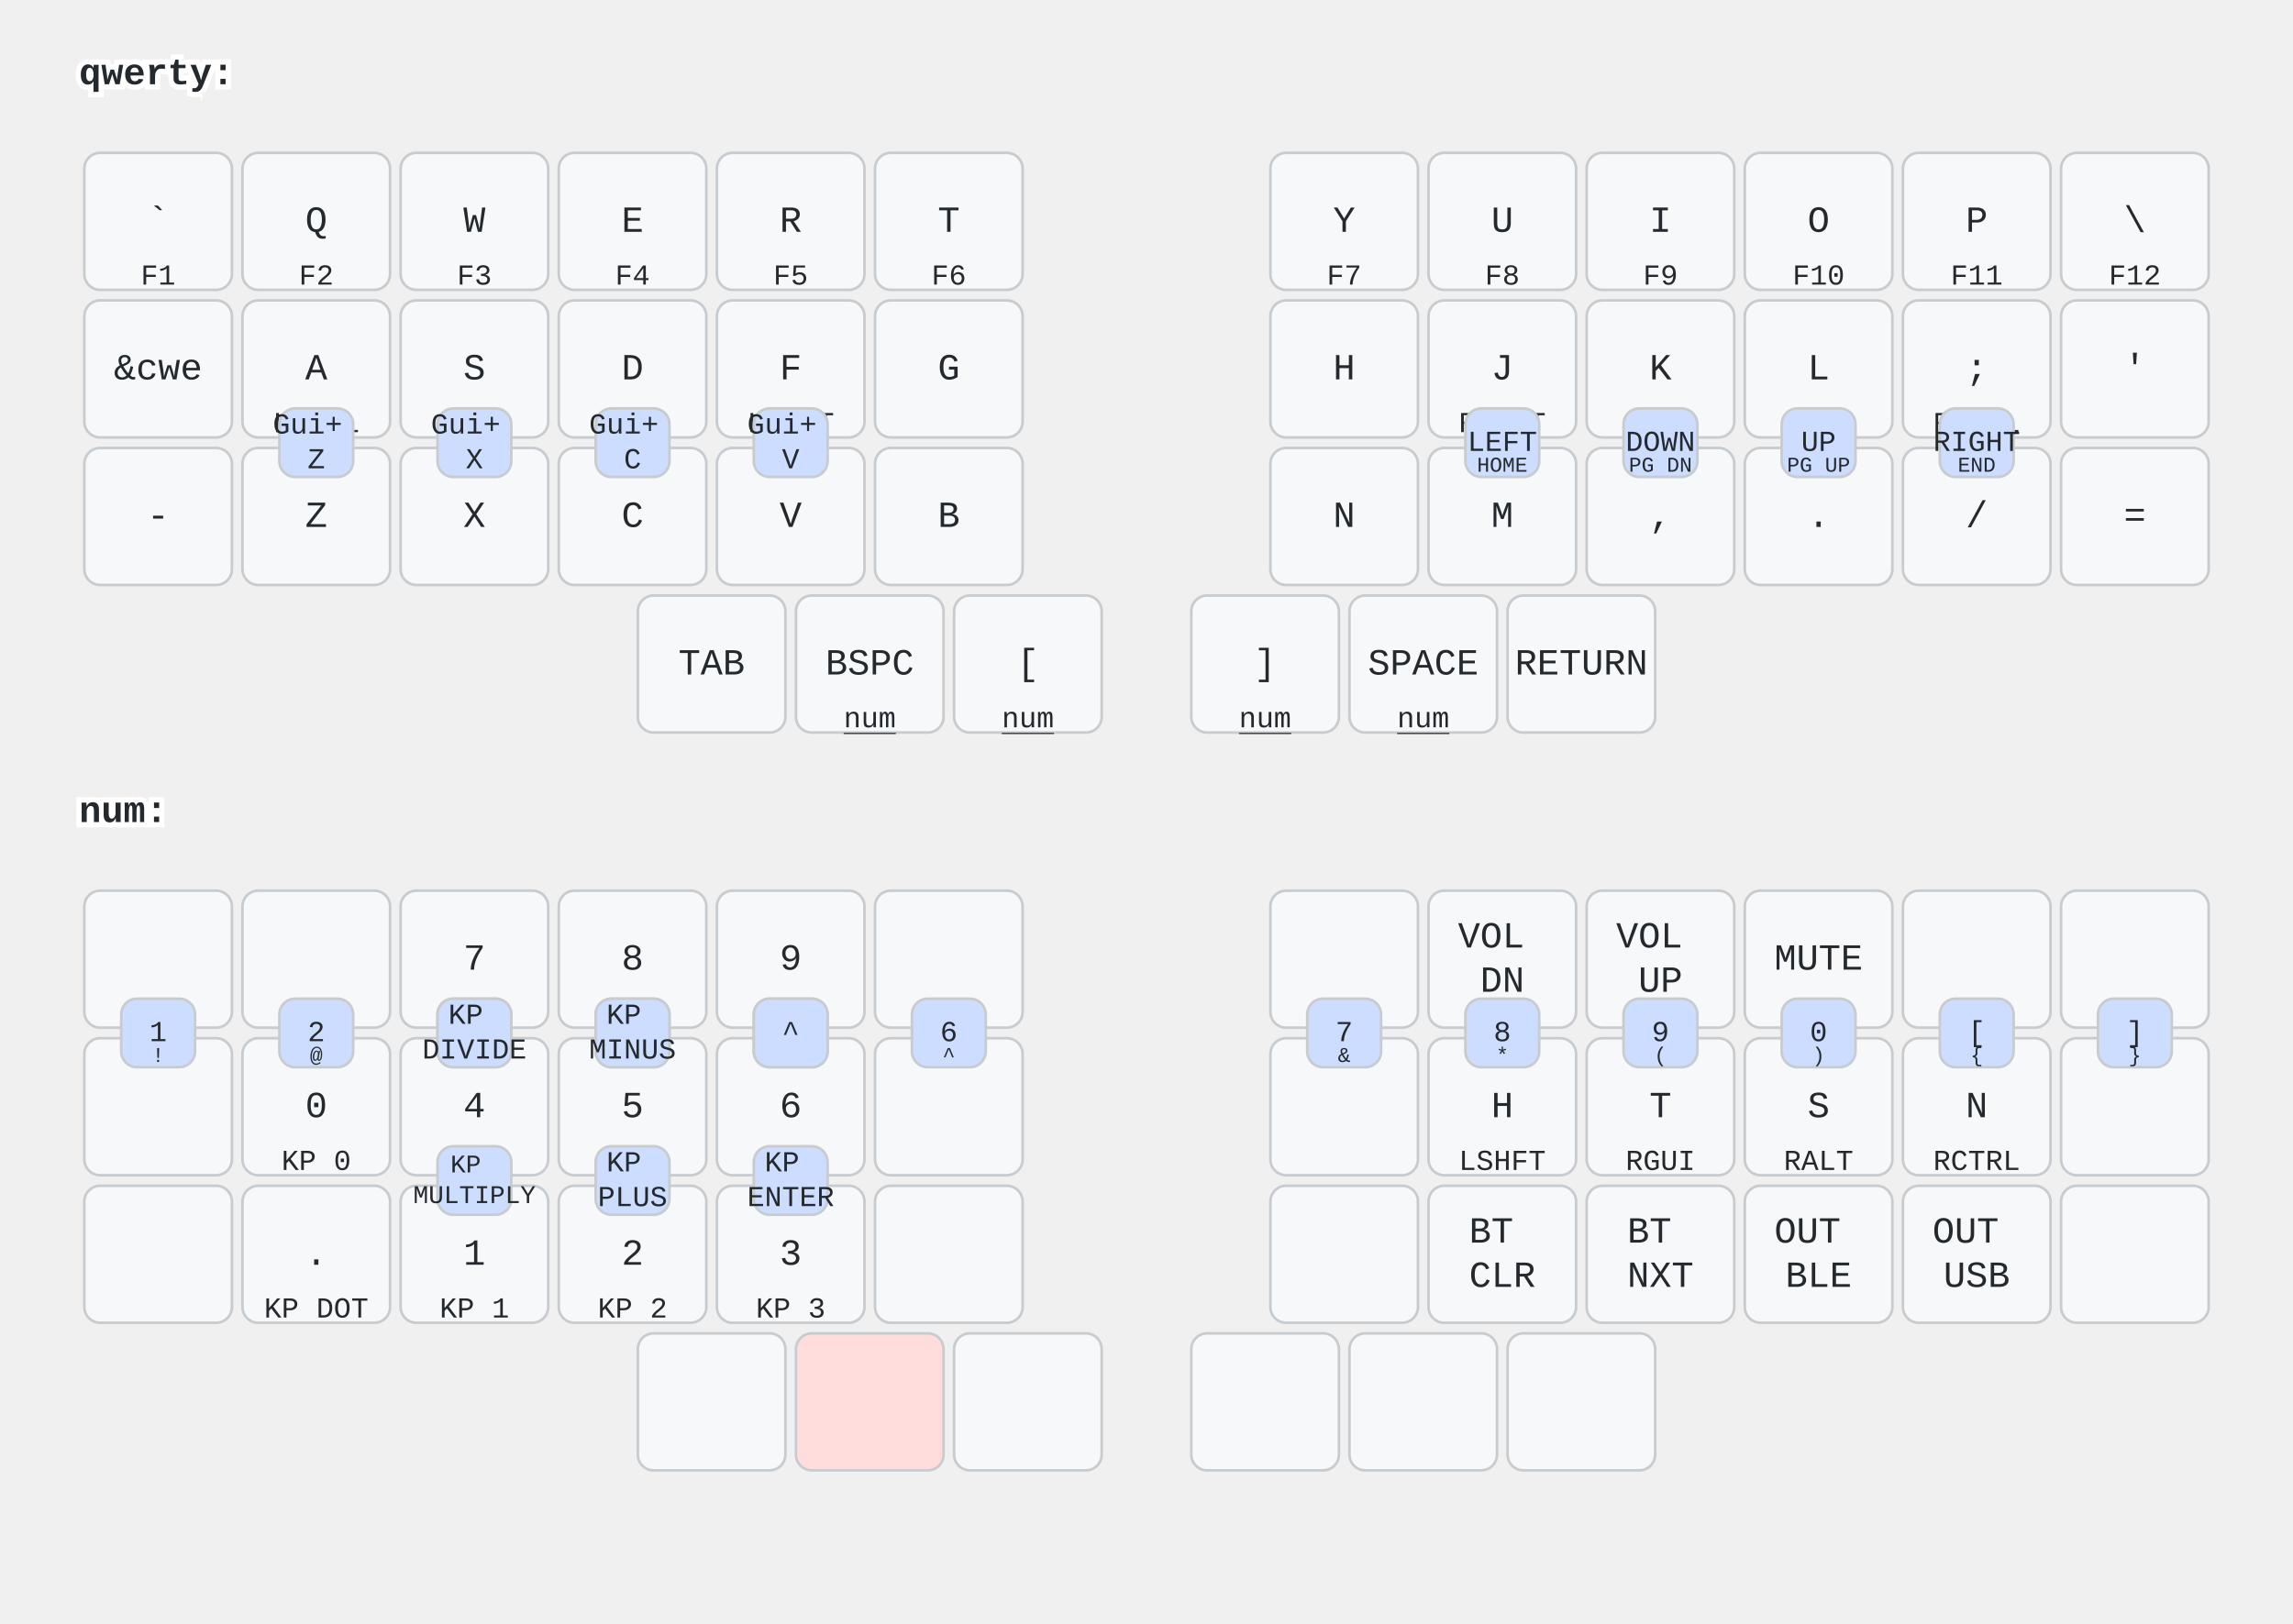
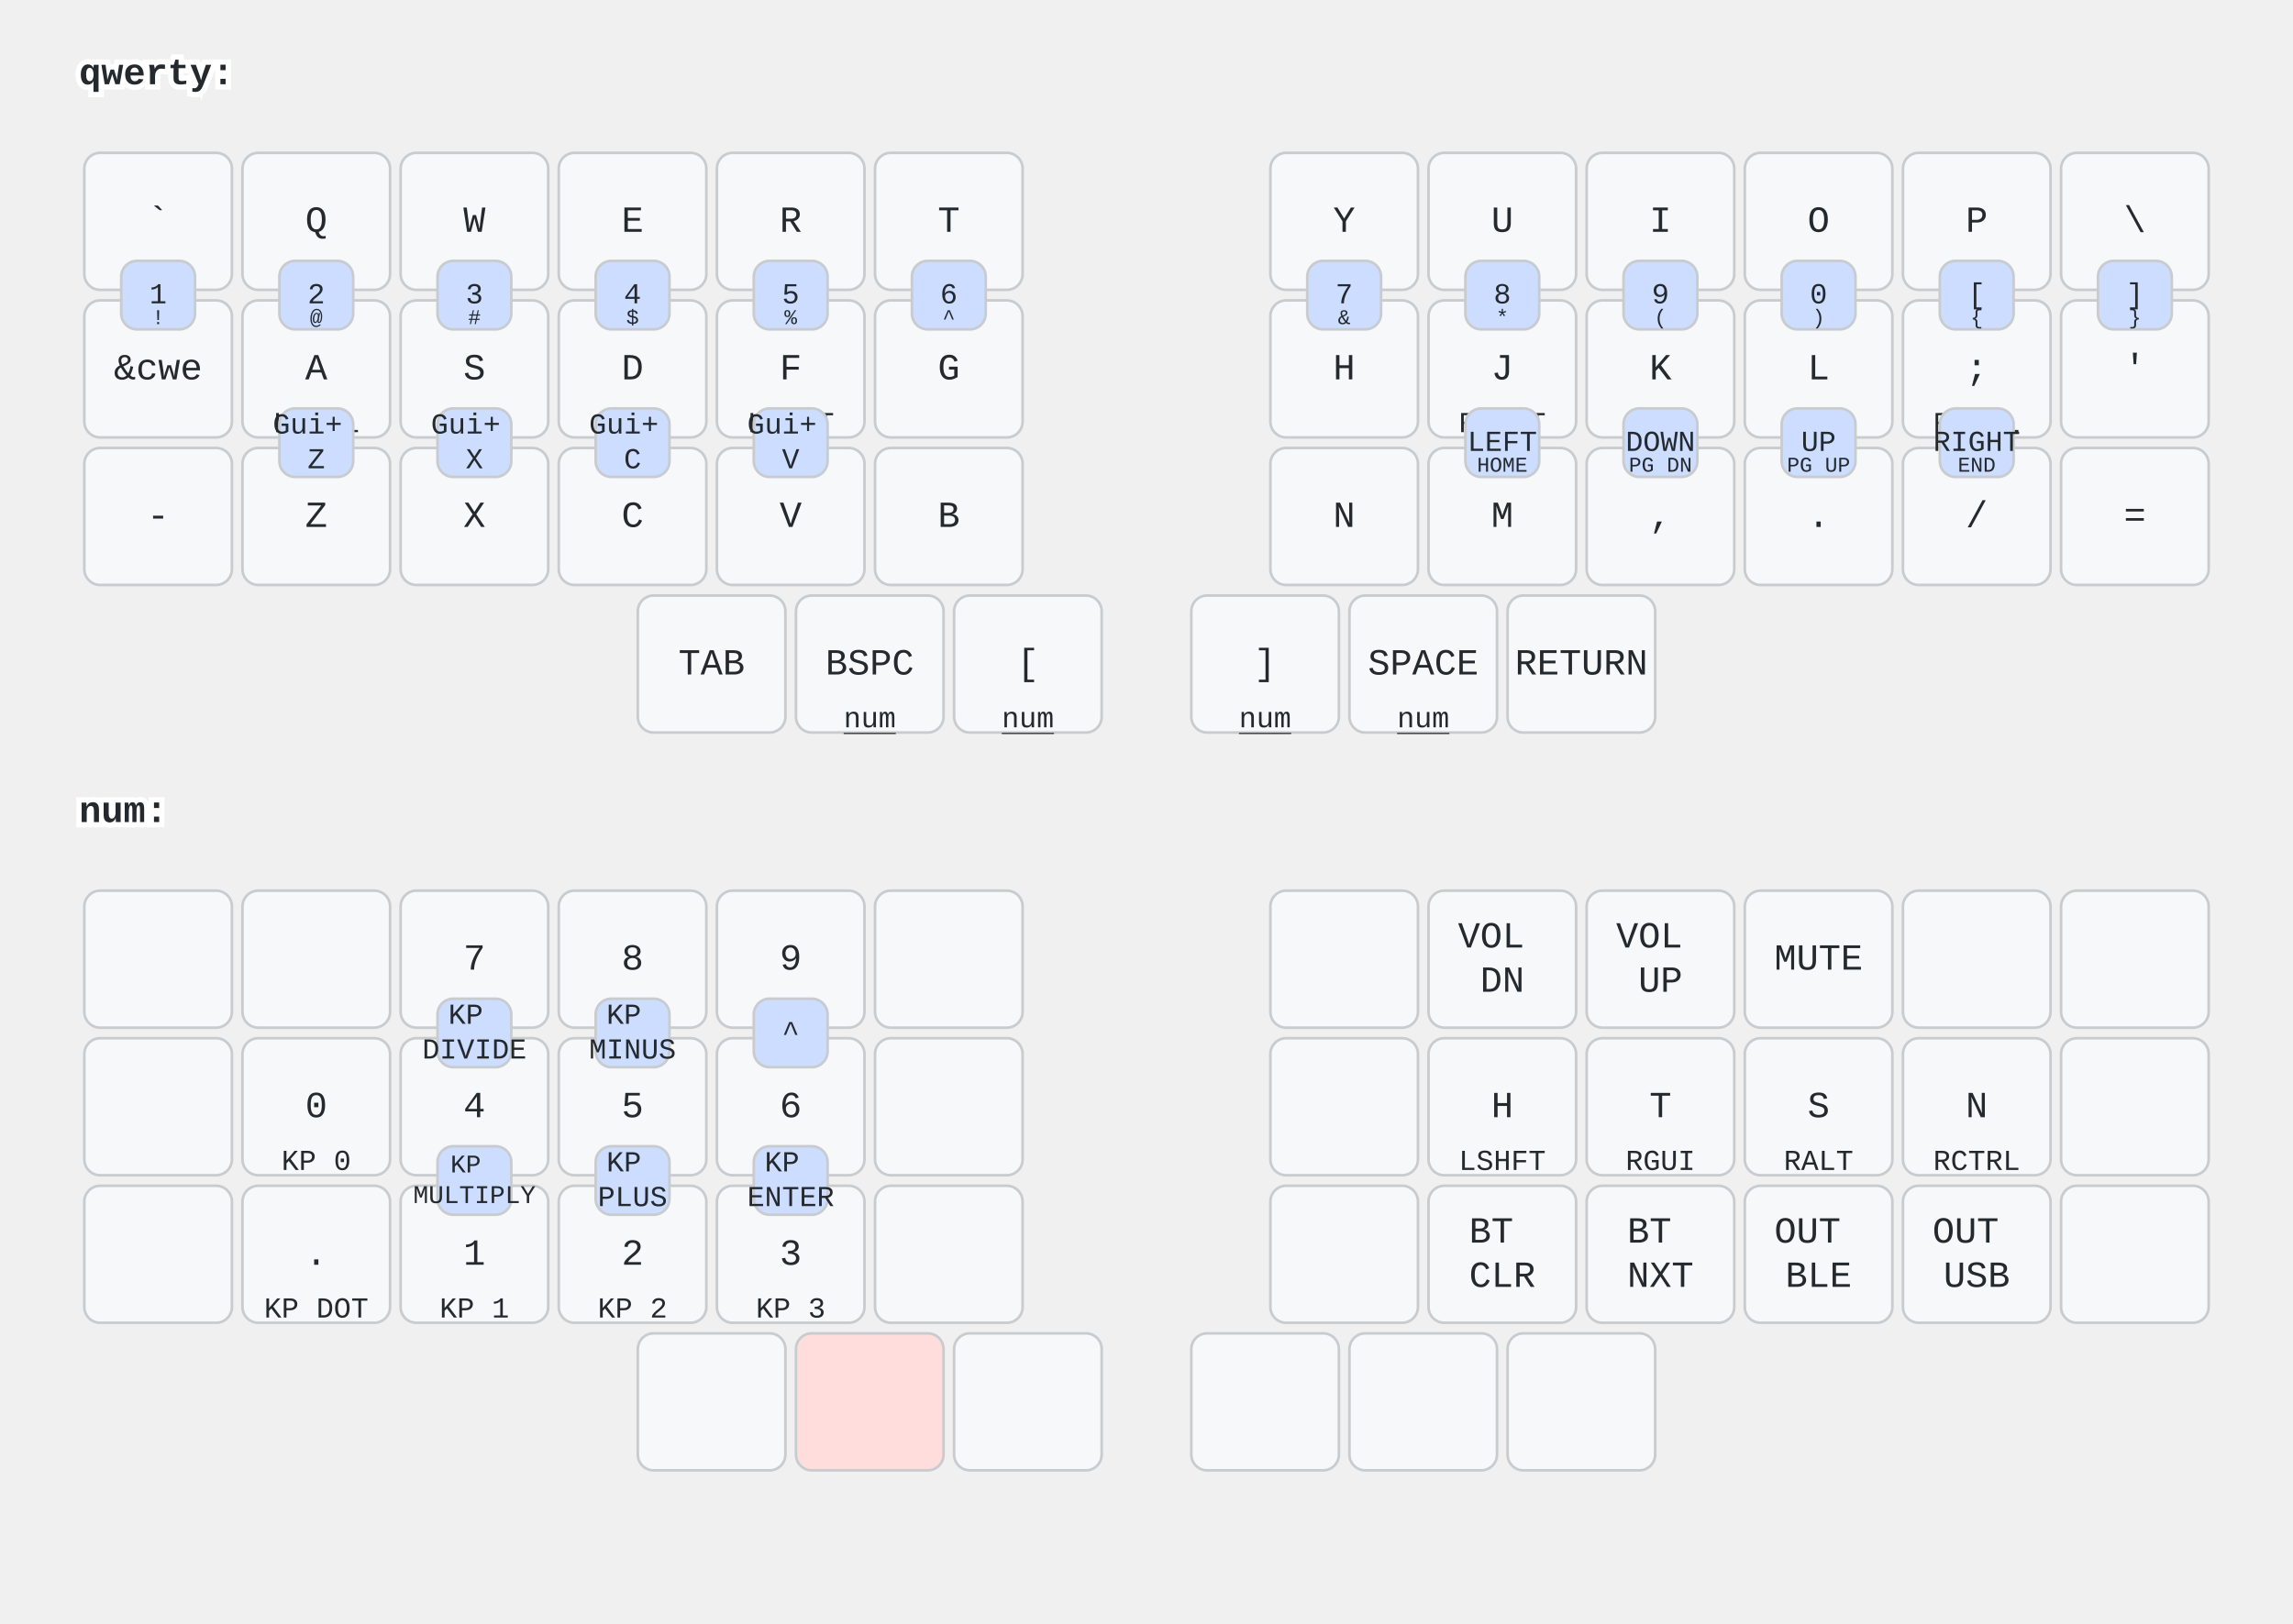
<svg xmlns="http://www.w3.org/2000/svg" width="870" height="616" viewBox="0 0 870 616" class="keymap">
  <style>/* inherit to force styles through use tags */
svg path {
    fill: inherit;
}

/* font and background color specifications */
svg.keymap {
    font-family: SFMono-Regular,Consolas,Liberation Mono,Menlo,monospace;
    font-size: 14px;
    font-kerning: normal;
    text-rendering: optimizeLegibility;
    fill: #24292e;
}

/* default key styling */
rect.key {
    fill: #f6f8fa;
}

rect.key, rect.combo {
    stroke: #c9cccf;
    stroke-width: 1;
}

/* default key side styling, only used is draw_key_sides is set */
rect.side {
    filter: brightness(90%);
}

/* color accent for combo boxes */
rect.combo, rect.combo-separate {
    fill: #cdf;
}

/* color accent for held keys */
rect.held, rect.combo.held {
    fill: #fdd;
}

/* color accent for ghost (optional) keys */
rect.ghost, rect.combo.ghost {
    stroke-dasharray: 4, 4;
    stroke-width: 2;
}

text {
    text-anchor: middle;
    dominant-baseline: middle;
}

/* styling for layer labels */
text.label {
    font-weight: bold;
    text-anchor: start;
    stroke: white;
    stroke-width: 4;
    paint-order: stroke;
}

/* styling for optional footer */
text.footer {
    text-anchor: end;
    dominant-baseline: auto;
    stroke: white;
    stroke-width: 4;
    paint-order: stroke;
}

/* styling for combo tap, and key hold/shifted label text */
text.combo, text.hold, text.shifted {
    font-size: 11px;
}

text.hold {
    text-anchor: middle;
    dominant-baseline: auto;
}

text.shifted {
    text-anchor: middle;
    dominant-baseline: hanging;
}

text.layer-activator {
    text-decoration: underline;
}

/* styling for hold/shifted label text in combo box */
text.combo.hold, text.combo.shifted {
    font-size: 8px;
}

/* lighter symbol for transparent keys */
text.trans {
    fill: #7b7e81;
}

/* styling for combo dendrons */
path.combo {
    stroke-width: 1;
    stroke: gray;
    fill: none;
}

/* Start Tabler Icons Cleanup */
/* cannot use height/width with glyphs */
.icon-tabler &gt; path {
    fill: inherit;
    stroke: inherit;
    stroke-width: 2;
}
/* hide tabler's default box */
.icon-tabler &gt; path[stroke="none"][fill="none"] {
    visibility: hidden;
}
/* End Tabler Icons Cleanup */
</style>
  <g transform="translate(30, 0)" class="layer-qwerty">
    <text x="0" y="28" class="label" id="qwerty">qwerty:</text>
    <g transform="translate(0, 56)">
      <g transform="translate(30, 28)" class="key keypos-0">
        <rect rx="6" ry="6" x="-28" y="-26" width="56" height="52" class="key" />
        <text x="0" y="0" class="key tap">`</text>
        <text x="0" y="24" class="key hold">F1</text>
      </g>
      <g transform="translate(90, 28)" class="key keypos-1">
        <rect rx="6" ry="6" x="-28" y="-26" width="56" height="52" class="key" />
        <text x="0" y="0" class="key tap">Q</text>
        <text x="0" y="24" class="key hold">F2</text>
      </g>
      <g transform="translate(150, 28)" class="key keypos-2">
        <rect rx="6" ry="6" x="-28" y="-26" width="56" height="52" class="key" />
        <text x="0" y="0" class="key tap">W</text>
        <text x="0" y="24" class="key hold">F3</text>
      </g>
      <g transform="translate(210, 28)" class="key keypos-3">
        <rect rx="6" ry="6" x="-28" y="-26" width="56" height="52" class="key" />
        <text x="0" y="0" class="key tap">E</text>
        <text x="0" y="24" class="key hold">F4</text>
      </g>
      <g transform="translate(270, 28)" class="key keypos-4">
        <rect rx="6" ry="6" x="-28" y="-26" width="56" height="52" class="key" />
        <text x="0" y="0" class="key tap">R</text>
        <text x="0" y="24" class="key hold">F5</text>
      </g>
      <g transform="translate(330, 28)" class="key keypos-5">
        <rect rx="6" ry="6" x="-28" y="-26" width="56" height="52" class="key" />
        <text x="0" y="0" class="key tap">T</text>
        <text x="0" y="24" class="key hold">F6</text>
      </g>
      <g transform="translate(480, 28)" class="key keypos-6">
        <rect rx="6" ry="6" x="-28" y="-26" width="56" height="52" class="key" />
        <text x="0" y="0" class="key tap">Y</text>
        <text x="0" y="24" class="key hold">F7</text>
      </g>
      <g transform="translate(540, 28)" class="key keypos-7">
        <rect rx="6" ry="6" x="-28" y="-26" width="56" height="52" class="key" />
        <text x="0" y="0" class="key tap">U</text>
        <text x="0" y="24" class="key hold">F8</text>
      </g>
      <g transform="translate(600, 28)" class="key keypos-8">
        <rect rx="6" ry="6" x="-28" y="-26" width="56" height="52" class="key" />
        <text x="0" y="0" class="key tap">I</text>
        <text x="0" y="24" class="key hold">F9</text>
      </g>
      <g transform="translate(660, 28)" class="key keypos-9">
        <rect rx="6" ry="6" x="-28" y="-26" width="56" height="52" class="key" />
        <text x="0" y="0" class="key tap">O</text>
        <text x="0" y="24" class="key hold">F10</text>
      </g>
      <g transform="translate(720, 28)" class="key keypos-10">
        <rect rx="6" ry="6" x="-28" y="-26" width="56" height="52" class="key" />
        <text x="0" y="0" class="key tap">P</text>
        <text x="0" y="24" class="key hold">F11</text>
      </g>
      <g transform="translate(780, 28)" class="key keypos-11">
        <rect rx="6" ry="6" x="-28" y="-26" width="56" height="52" class="key" />
        <text x="0" y="0" class="key tap">\</text>
        <text x="0" y="24" class="key hold">F12</text>
      </g>
      <g transform="translate(30, 84)" class="key keypos-12">
        <rect rx="6" ry="6" x="-28" y="-26" width="56" height="52" class="key" />
        <text x="0" y="0" class="key tap">&amp;cwe</text>
      </g>
      <g transform="translate(90, 84)" class="key keypos-13">
        <rect rx="6" ry="6" x="-28" y="-26" width="56" height="52" class="key" />
        <text x="0" y="0" class="key tap">A</text>
        <text x="0" y="24" class="key hold">LCTRL</text>
      </g>
      <g transform="translate(150, 84)" class="key keypos-14">
        <rect rx="6" ry="6" x="-28" y="-26" width="56" height="52" class="key" />
        <text x="0" y="0" class="key tap">S</text>
        <text x="0" y="24" class="key hold">LALT</text>
      </g>
      <g transform="translate(210, 84)" class="key keypos-15">
        <rect rx="6" ry="6" x="-28" y="-26" width="56" height="52" class="key" />
        <text x="0" y="0" class="key tap">D</text>
        <text x="0" y="24" class="key hold">LGUI</text>
      </g>
      <g transform="translate(270, 84)" class="key keypos-16">
        <rect rx="6" ry="6" x="-28" y="-26" width="56" height="52" class="key" />
        <text x="0" y="0" class="key tap">F</text>
        <text x="0" y="24" class="key hold">LSHFT</text>
      </g>
      <g transform="translate(330, 84)" class="key keypos-17">
        <rect rx="6" ry="6" x="-28" y="-26" width="56" height="52" class="key" />
        <text x="0" y="0" class="key tap">G</text>
      </g>
      <g transform="translate(480, 84)" class="key keypos-18">
        <rect rx="6" ry="6" x="-28" y="-26" width="56" height="52" class="key" />
        <text x="0" y="0" class="key tap">H</text>
      </g>
      <g transform="translate(540, 84)" class="key keypos-19">
        <rect rx="6" ry="6" x="-28" y="-26" width="56" height="52" class="key" />
        <text x="0" y="0" class="key tap">J</text>
        <text x="0" y="24" class="key hold">RSHFT</text>
      </g>
      <g transform="translate(600, 84)" class="key keypos-20">
        <rect rx="6" ry="6" x="-28" y="-26" width="56" height="52" class="key" />
        <text x="0" y="0" class="key tap">K</text>
        <text x="0" y="24" class="key hold">RGUI</text>
      </g>
      <g transform="translate(660, 84)" class="key keypos-21">
        <rect rx="6" ry="6" x="-28" y="-26" width="56" height="52" class="key" />
        <text x="0" y="0" class="key tap">L</text>
        <text x="0" y="24" class="key hold">RALT</text>
      </g>
      <g transform="translate(720, 84)" class="key keypos-22">
        <rect rx="6" ry="6" x="-28" y="-26" width="56" height="52" class="key" />
        <text x="0" y="0" class="key tap">;</text>
        <text x="0" y="24" class="key hold">RCTRL</text>
      </g>
      <g transform="translate(780, 84)" class="key keypos-23">
        <rect rx="6" ry="6" x="-28" y="-26" width="56" height="52" class="key" />
        <text x="0" y="0" class="key tap">'</text>
      </g>
      <g transform="translate(30, 140)" class="key keypos-24">
        <rect rx="6" ry="6" x="-28" y="-26" width="56" height="52" class="key" />
        <text x="0" y="0" class="key tap">-</text>
      </g>
      <g transform="translate(90, 140)" class="key keypos-25">
        <rect rx="6" ry="6" x="-28" y="-26" width="56" height="52" class="key" />
        <text x="0" y="0" class="key tap">Z</text>
      </g>
      <g transform="translate(150, 140)" class="key keypos-26">
        <rect rx="6" ry="6" x="-28" y="-26" width="56" height="52" class="key" />
        <text x="0" y="0" class="key tap">X</text>
      </g>
      <g transform="translate(210, 140)" class="key keypos-27">
        <rect rx="6" ry="6" x="-28" y="-26" width="56" height="52" class="key" />
        <text x="0" y="0" class="key tap">C</text>
      </g>
      <g transform="translate(270, 140)" class="key keypos-28">
        <rect rx="6" ry="6" x="-28" y="-26" width="56" height="52" class="key" />
        <text x="0" y="0" class="key tap">V</text>
      </g>
      <g transform="translate(330, 140)" class="key keypos-29">
        <rect rx="6" ry="6" x="-28" y="-26" width="56" height="52" class="key" />
        <text x="0" y="0" class="key tap">B</text>
      </g>
      <g transform="translate(480, 140)" class="key keypos-30">
        <rect rx="6" ry="6" x="-28" y="-26" width="56" height="52" class="key" />
        <text x="0" y="0" class="key tap">N</text>
      </g>
      <g transform="translate(540, 140)" class="key keypos-31">
        <rect rx="6" ry="6" x="-28" y="-26" width="56" height="52" class="key" />
        <text x="0" y="0" class="key tap">M</text>
      </g>
      <g transform="translate(600, 140)" class="key keypos-32">
        <rect rx="6" ry="6" x="-28" y="-26" width="56" height="52" class="key" />
        <text x="0" y="0" class="key tap">,</text>
      </g>
      <g transform="translate(660, 140)" class="key keypos-33">
        <rect rx="6" ry="6" x="-28" y="-26" width="56" height="52" class="key" />
        <text x="0" y="0" class="key tap">.</text>
      </g>
      <g transform="translate(720, 140)" class="key keypos-34">
        <rect rx="6" ry="6" x="-28" y="-26" width="56" height="52" class="key" />
        <text x="0" y="0" class="key tap">/</text>
      </g>
      <g transform="translate(780, 140)" class="key keypos-35">
        <rect rx="6" ry="6" x="-28" y="-26" width="56" height="52" class="key" />
        <text x="0" y="0" class="key tap">=</text>
      </g>
      <g transform="translate(240, 196)" class="key keypos-36">
        <rect rx="6" ry="6" x="-28" y="-26" width="56" height="52" class="key" />
        <text x="0" y="0" class="key tap">TAB</text>
      </g>
      <g transform="translate(300, 196)" class="key keypos-37">
        <rect rx="6" ry="6" x="-28" y="-26" width="56" height="52" class="key" />
        <text x="0" y="0" class="key tap">BSPC</text>
        <a href="#num">
          <text x="0" y="24" class="key hold layer-activator">num</text>
        </a>
      </g>
      <g transform="translate(360, 196)" class="key keypos-38">
        <rect rx="6" ry="6" x="-28" y="-26" width="56" height="52" class="key" />
        <text x="0" y="0" class="key tap">[</text>
        <a href="#num">
          <text x="0" y="24" class="key hold layer-activator">num</text>
        </a>
      </g>
      <g transform="translate(450, 196)" class="key keypos-39">
        <rect rx="6" ry="6" x="-28" y="-26" width="56" height="52" class="key" />
        <text x="0" y="0" class="key tap">]</text>
        <a href="#num">
          <text x="0" y="24" class="key hold layer-activator">num</text>
        </a>
      </g>
      <g transform="translate(510, 196)" class="key keypos-40">
        <rect rx="6" ry="6" x="-28" y="-26" width="56" height="52" class="key" />
        <text x="0" y="0" class="key tap">SPACE</text>
        <a href="#num">
          <text x="0" y="24" class="key hold layer-activator">num</text>
        </a>
      </g>
      <g transform="translate(570, 196)" class="key keypos-41">
        <rect rx="6" ry="6" x="-28" y="-26" width="56" height="52" class="key" />
        <text x="0" y="0" class="key tap">RETURN</text>
      </g>
      <g class="combo combopos-0">
+         <rect rx="6" ry="6" x="16" y="43" width="28" height="26" class="combo" />
+         <text x="30" y="56" class="combo tap">1</text>
+         <text x="30" y="67" class="combo hold">!</text>
+       </g>
+       <g class="combo combopos-1">
+         <rect rx="6" ry="6" x="76" y="43" width="28" height="26" class="combo" />
+         <text x="90" y="56" class="combo tap">2</text>
+         <text x="90" y="67" class="combo hold">@</text>
+       </g>
+       <g class="combo combopos-2">
+         <rect rx="6" ry="6" x="136" y="43" width="28" height="26" class="combo" />
+         <text x="150" y="56" class="combo tap">3</text>
+         <text x="150" y="67" class="combo hold">#</text>
+       </g>
+       <g class="combo combopos-3">
+         <rect rx="6" ry="6" x="196" y="43" width="28" height="26" class="combo" />
+         <text x="210" y="56" class="combo tap">4</text>
+         <text x="210" y="67" class="combo hold">$</text>
+       </g>
+       <g class="combo combopos-4">
+         <rect rx="6" ry="6" x="256" y="43" width="28" height="26" class="combo" />
+         <text x="270" y="56" class="combo tap">5</text>
+         <text x="270" y="67" class="combo hold">%</text>
+       </g>
+       <g class="combo combopos-5">
+         <rect rx="6" ry="6" x="316" y="43" width="28" height="26" class="combo" />
+         <text x="330" y="56" class="combo tap">6</text>
+         <text x="330" y="67" class="combo hold">^</text>
+       </g>
+       <g class="combo combopos-6">
+         <rect rx="6" ry="6" x="466" y="43" width="28" height="26" class="combo" />
+         <text x="480" y="56" class="combo tap">7</text>
+         <text x="480" y="67" class="combo hold">&amp;</text>
+       </g>
+       <g class="combo combopos-7">
+         <rect rx="6" ry="6" x="526" y="43" width="28" height="26" class="combo" />
+         <text x="540" y="56" class="combo tap">8</text>
+         <text x="540" y="67" class="combo hold">*</text>
+       </g>
+       <g class="combo combopos-8">
+         <rect rx="6" ry="6" x="586" y="43" width="28" height="26" class="combo" />
+         <text x="600" y="56" class="combo tap">9</text>
+         <text x="600" y="67" class="combo hold">(</text>
+       </g>
+       <g class="combo combopos-9">
+         <rect rx="6" ry="6" x="646" y="43" width="28" height="26" class="combo" />
+         <text x="660" y="56" class="combo tap">0</text>
+         <text x="660" y="67" class="combo hold">)</text>
+       </g>
+       <g class="combo combopos-10">
+         <rect rx="6" ry="6" x="706" y="43" width="28" height="26" class="combo" />
+         <text x="720" y="56" class="combo tap">[</text>
+         <text x="720" y="67" class="combo hold">{</text>
+       </g>
+       <g class="combo combopos-11">
+         <rect rx="6" ry="6" x="766" y="43" width="28" height="26" class="combo" />
+         <text x="780" y="56" class="combo tap">]</text>
+         <text x="780" y="67" class="combo hold">}</text>
+       </g>
+       <g class="combo combopos-12">
        <rect rx="6" ry="6" x="76" y="99" width="28" height="26" class="combo" />
        <text x="90" y="112" class="combo tap">
          <tspan x="90" dy="-0.6em">Gui+</tspan>
          <tspan x="90" dy="1.2em">Z</tspan>
        </text>
      </g>
-       <g class="combo combopos-1">
+       <g class="combo combopos-13">
        <rect rx="6" ry="6" x="136" y="99" width="28" height="26" class="combo" />
        <text x="150" y="112" class="combo tap">
          <tspan x="150" dy="-0.6em">Gui+</tspan>
          <tspan x="150" dy="1.2em">X</tspan>
        </text>
      </g>
-       <g class="combo combopos-2">
+       <g class="combo combopos-14">
        <rect rx="6" ry="6" x="196" y="99" width="28" height="26" class="combo" />
        <text x="210" y="112" class="combo tap">
          <tspan x="210" dy="-0.6em">Gui+</tspan>
          <tspan x="210" dy="1.2em">C</tspan>
        </text>
      </g>
-       <g class="combo combopos-3">
+       <g class="combo combopos-15">
        <rect rx="6" ry="6" x="256" y="99" width="28" height="26" class="combo" />
        <text x="270" y="112" class="combo tap">
          <tspan x="270" dy="-0.6em">Gui+</tspan>
          <tspan x="270" dy="1.2em">V</tspan>
        </text>
      </g>
-       <g class="combo combopos-4">
+       <g class="combo combopos-16">
        <rect rx="6" ry="6" x="526" y="99" width="28" height="26" class="combo" />
        <text x="540" y="112" class="combo tap">LEFT</text>
        <text x="540" y="123" class="combo hold">HOME</text>
      </g>
-       <g class="combo combopos-5">
+       <g class="combo combopos-17">
        <rect rx="6" ry="6" x="586" y="99" width="28" height="26" class="combo" />
        <text x="600" y="112" class="combo tap">DOWN</text>
        <text x="600" y="123" class="combo hold">PG DN</text>
      </g>
-       <g class="combo combopos-6">
+       <g class="combo combopos-18">
        <rect rx="6" ry="6" x="646" y="99" width="28" height="26" class="combo" />
        <text x="660" y="112" class="combo tap">UP</text>
        <text x="660" y="123" class="combo hold">PG UP</text>
      </g>
-       <g class="combo combopos-7">
+       <g class="combo combopos-19">
        <rect rx="6" ry="6" x="706" y="99" width="28" height="26" class="combo" />
        <text x="720" y="112" class="combo tap">RIGHT</text>
        <text x="720" y="123" class="combo hold">END</text>
      </g>
    </g>
  </g>
  <g transform="translate(30, 280)" class="layer-num">
    <text x="0" y="28" class="label" id="num">num:</text>
    <g transform="translate(0, 56)">
      <g transform="translate(30, 28)" class="key keypos-0">
        <rect rx="6" ry="6" x="-28" y="-26" width="56" height="52" class="key" />
      </g>
      <g transform="translate(90, 28)" class="key keypos-1">
        <rect rx="6" ry="6" x="-28" y="-26" width="56" height="52" class="key" />
      </g>
      <g transform="translate(150, 28)" class="key keypos-2">
        <rect rx="6" ry="6" x="-28" y="-26" width="56" height="52" class="key" />
        <text x="0" y="0" class="key tap">7</text>
        <text x="0" y="24" class="key hold">KP 7</text>
      </g>
      <g transform="translate(210, 28)" class="key keypos-3">
        <rect rx="6" ry="6" x="-28" y="-26" width="56" height="52" class="key" />
        <text x="0" y="0" class="key tap">8</text>
        <text x="0" y="24" class="key hold">KP 8</text>
      </g>
      <g transform="translate(270, 28)" class="key keypos-4">
        <rect rx="6" ry="6" x="-28" y="-26" width="56" height="52" class="key" />
        <text x="0" y="0" class="key tap">9</text>
        <text x="0" y="24" class="key hold">KP 9</text>
      </g>
      <g transform="translate(330, 28)" class="key keypos-5">
        <rect rx="6" ry="6" x="-28" y="-26" width="56" height="52" class="key" />
      </g>
      <g transform="translate(480, 28)" class="key keypos-6">
        <rect rx="6" ry="6" x="-28" y="-26" width="56" height="52" class="key" />
      </g>
      <g transform="translate(540, 28)" class="key keypos-7">
        <rect rx="6" ry="6" x="-28" y="-26" width="56" height="52" class="key" />
        <text x="0" y="0" class="key tap">
          <tspan x="0" dy="-0.6em">VOL</tspan>
          <tspan x="0" dy="1.2em">DN</tspan>
        </text>
      </g>
      <g transform="translate(600, 28)" class="key keypos-8">
        <rect rx="6" ry="6" x="-28" y="-26" width="56" height="52" class="key" />
        <text x="0" y="0" class="key tap">
          <tspan x="0" dy="-0.6em">VOL</tspan>
          <tspan x="0" dy="1.2em">UP</tspan>
        </text>
      </g>
      <g transform="translate(660, 28)" class="key keypos-9">
        <rect rx="6" ry="6" x="-28" y="-26" width="56" height="52" class="key" />
        <text x="0" y="0" class="key tap">MUTE</text>
      </g>
      <g transform="translate(720, 28)" class="key keypos-10">
        <rect rx="6" ry="6" x="-28" y="-26" width="56" height="52" class="key" />
      </g>
      <g transform="translate(780, 28)" class="key keypos-11">
        <rect rx="6" ry="6" x="-28" y="-26" width="56" height="52" class="key" />
      </g>
      <g transform="translate(30, 84)" class="key keypos-12">
        <rect rx="6" ry="6" x="-28" y="-26" width="56" height="52" class="key" />
      </g>
      <g transform="translate(90, 84)" class="key keypos-13">
        <rect rx="6" ry="6" x="-28" y="-26" width="56" height="52" class="key" />
        <text x="0" y="0" class="key tap">0</text>
        <text x="0" y="24" class="key hold">KP 0</text>
      </g>
      <g transform="translate(150, 84)" class="key keypos-14">
        <rect rx="6" ry="6" x="-28" y="-26" width="56" height="52" class="key" />
        <text x="0" y="0" class="key tap">4</text>
        <text x="0" y="24" class="key hold">KP 4</text>
      </g>
      <g transform="translate(210, 84)" class="key keypos-15">
        <rect rx="6" ry="6" x="-28" y="-26" width="56" height="52" class="key" />
        <text x="0" y="0" class="key tap">5</text>
        <text x="0" y="24" class="key hold">KP 5</text>
      </g>
      <g transform="translate(270, 84)" class="key keypos-16">
        <rect rx="6" ry="6" x="-28" y="-26" width="56" height="52" class="key" />
        <text x="0" y="0" class="key tap">6</text>
        <text x="0" y="24" class="key hold">KP 6</text>
      </g>
      <g transform="translate(330, 84)" class="key keypos-17">
        <rect rx="6" ry="6" x="-28" y="-26" width="56" height="52" class="key" />
      </g>
      <g transform="translate(480, 84)" class="key keypos-18">
        <rect rx="6" ry="6" x="-28" y="-26" width="56" height="52" class="key" />
      </g>
      <g transform="translate(540, 84)" class="key keypos-19">
        <rect rx="6" ry="6" x="-28" y="-26" width="56" height="52" class="key" />
        <text x="0" y="0" class="key tap">H</text>
        <text x="0" y="24" class="key hold">LSHFT</text>
      </g>
      <g transform="translate(600, 84)" class="key keypos-20">
        <rect rx="6" ry="6" x="-28" y="-26" width="56" height="52" class="key" />
        <text x="0" y="0" class="key tap">T</text>
        <text x="0" y="24" class="key hold">RGUI</text>
      </g>
      <g transform="translate(660, 84)" class="key keypos-21">
        <rect rx="6" ry="6" x="-28" y="-26" width="56" height="52" class="key" />
        <text x="0" y="0" class="key tap">S</text>
        <text x="0" y="24" class="key hold">RALT</text>
      </g>
      <g transform="translate(720, 84)" class="key keypos-22">
        <rect rx="6" ry="6" x="-28" y="-26" width="56" height="52" class="key" />
        <text x="0" y="0" class="key tap">N</text>
        <text x="0" y="24" class="key hold">RCTRL</text>
      </g>
      <g transform="translate(780, 84)" class="key keypos-23">
        <rect rx="6" ry="6" x="-28" y="-26" width="56" height="52" class="key" />
      </g>
      <g transform="translate(30, 140)" class="key keypos-24">
        <rect rx="6" ry="6" x="-28" y="-26" width="56" height="52" class="key" />
      </g>
      <g transform="translate(90, 140)" class="key keypos-25">
        <rect rx="6" ry="6" x="-28" y="-26" width="56" height="52" class="key" />
        <text x="0" y="0" class="key tap">.</text>
        <text x="0" y="24" class="key hold">KP DOT</text>
      </g>
      <g transform="translate(150, 140)" class="key keypos-26">
        <rect rx="6" ry="6" x="-28" y="-26" width="56" height="52" class="key" />
        <text x="0" y="0" class="key tap">1</text>
        <text x="0" y="24" class="key hold">KP 1</text>
      </g>
      <g transform="translate(210, 140)" class="key keypos-27">
        <rect rx="6" ry="6" x="-28" y="-26" width="56" height="52" class="key" />
        <text x="0" y="0" class="key tap">2</text>
        <text x="0" y="24" class="key hold">KP 2</text>
      </g>
      <g transform="translate(270, 140)" class="key keypos-28">
        <rect rx="6" ry="6" x="-28" y="-26" width="56" height="52" class="key" />
        <text x="0" y="0" class="key tap">3</text>
        <text x="0" y="24" class="key hold">KP 3</text>
      </g>
      <g transform="translate(330, 140)" class="key keypos-29">
        <rect rx="6" ry="6" x="-28" y="-26" width="56" height="52" class="key" />
      </g>
      <g transform="translate(480, 140)" class="key keypos-30">
        <rect rx="6" ry="6" x="-28" y="-26" width="56" height="52" class="key" />
      </g>
      <g transform="translate(540, 140)" class="key keypos-31">
        <rect rx="6" ry="6" x="-28" y="-26" width="56" height="52" class="key" />
        <text x="0" y="0" class="key tap">
          <tspan x="0" dy="-0.6em">BT</tspan>
          <tspan x="0" dy="1.2em">CLR</tspan>
        </text>
      </g>
      <g transform="translate(600, 140)" class="key keypos-32">
        <rect rx="6" ry="6" x="-28" y="-26" width="56" height="52" class="key" />
        <text x="0" y="0" class="key tap">
          <tspan x="0" dy="-0.6em">BT</tspan>
          <tspan x="0" dy="1.2em">NXT</tspan>
        </text>
      </g>
      <g transform="translate(660, 140)" class="key keypos-33">
        <rect rx="6" ry="6" x="-28" y="-26" width="56" height="52" class="key" />
        <text x="0" y="0" class="key tap">
          <tspan x="0" dy="-0.6em">OUT</tspan>
          <tspan x="0" dy="1.2em">BLE</tspan>
        </text>
      </g>
      <g transform="translate(720, 140)" class="key keypos-34">
        <rect rx="6" ry="6" x="-28" y="-26" width="56" height="52" class="key" />
        <text x="0" y="0" class="key tap">
          <tspan x="0" dy="-0.6em">OUT</tspan>
          <tspan x="0" dy="1.2em">USB</tspan>
        </text>
      </g>
      <g transform="translate(780, 140)" class="key keypos-35">
        <rect rx="6" ry="6" x="-28" y="-26" width="56" height="52" class="key" />
      </g>
      <g transform="translate(240, 196)" class="key keypos-36">
        <rect rx="6" ry="6" x="-28" y="-26" width="56" height="52" class="key" />
      </g>
      <g transform="translate(300, 196)" class="key held keypos-37">
        <rect rx="6" ry="6" x="-28" y="-26" width="56" height="52" class="key held" />
      </g>
      <g transform="translate(360, 196)" class="key keypos-38">
        <rect rx="6" ry="6" x="-28" y="-26" width="56" height="52" class="key" />
      </g>
      <g transform="translate(450, 196)" class="key keypos-39">
        <rect rx="6" ry="6" x="-28" y="-26" width="56" height="52" class="key" />
      </g>
      <g transform="translate(510, 196)" class="key keypos-40">
        <rect rx="6" ry="6" x="-28" y="-26" width="56" height="52" class="key" />
      </g>
      <g transform="translate(570, 196)" class="key keypos-41">
        <rect rx="6" ry="6" x="-28" y="-26" width="56" height="52" class="key" />
      </g>
      <g class="combo combopos-0">
-         <rect rx="6" ry="6" x="16" y="43" width="28" height="26" class="combo" />
-         <text x="30" y="56" class="combo tap">1</text>
-         <text x="30" y="67" class="combo hold">!</text>
-       </g>
-       <g class="combo combopos-1">
-         <rect rx="6" ry="6" x="76" y="43" width="28" height="26" class="combo" />
-         <text x="90" y="56" class="combo tap">2</text>
-         <text x="90" y="67" class="combo hold">@</text>
-       </g>
-       <g class="combo combopos-2">
-         <rect rx="6" ry="6" x="136" y="43" width="28" height="26" class="combo" />
-         <text x="150" y="56" class="combo tap">3</text>
-         <text x="150" y="67" class="combo hold">#</text>
-       </g>
-       <g class="combo combopos-3">
-         <rect rx="6" ry="6" x="196" y="43" width="28" height="26" class="combo" />
-         <text x="210" y="56" class="combo tap">4</text>
-         <text x="210" y="67" class="combo hold">$</text>
-       </g>
-       <g class="combo combopos-4">
-         <rect rx="6" ry="6" x="256" y="43" width="28" height="26" class="combo" />
-         <text x="270" y="56" class="combo tap">5</text>
-         <text x="270" y="67" class="combo hold">%</text>
-       </g>
-       <g class="combo combopos-5">
-         <rect rx="6" ry="6" x="316" y="43" width="28" height="26" class="combo" />
-         <text x="330" y="56" class="combo tap">6</text>
-         <text x="330" y="67" class="combo hold">^</text>
-       </g>
-       <g class="combo combopos-6">
-         <rect rx="6" ry="6" x="466" y="43" width="28" height="26" class="combo" />
-         <text x="480" y="56" class="combo tap">7</text>
-         <text x="480" y="67" class="combo hold">&amp;</text>
-       </g>
-       <g class="combo combopos-7">
-         <rect rx="6" ry="6" x="526" y="43" width="28" height="26" class="combo" />
-         <text x="540" y="56" class="combo tap">8</text>
-         <text x="540" y="67" class="combo hold">*</text>
-       </g>
-       <g class="combo combopos-8">
-         <rect rx="6" ry="6" x="586" y="43" width="28" height="26" class="combo" />
-         <text x="600" y="56" class="combo tap">9</text>
-         <text x="600" y="67" class="combo hold">(</text>
-       </g>
-       <g class="combo combopos-9">
-         <rect rx="6" ry="6" x="646" y="43" width="28" height="26" class="combo" />
-         <text x="660" y="56" class="combo tap">0</text>
-         <text x="660" y="67" class="combo hold">)</text>
-       </g>
-       <g class="combo combopos-10">
-         <rect rx="6" ry="6" x="706" y="43" width="28" height="26" class="combo" />
-         <text x="720" y="56" class="combo tap">[</text>
-         <text x="720" y="67" class="combo hold">{</text>
-       </g>
-       <g class="combo combopos-11">
-         <rect rx="6" ry="6" x="766" y="43" width="28" height="26" class="combo" />
-         <text x="780" y="56" class="combo tap">]</text>
-         <text x="780" y="67" class="combo hold">}</text>
-       </g>
-       <g class="combo combopos-12">
        <rect rx="6" ry="6" x="256" y="99" width="28" height="26" class="combo" />
        <text x="270" y="112" class="combo tap">
          <tspan x="270" dy="-0.6em">KP</tspan>
          <tspan x="270" dy="1.2em">ENTER</tspan>
        </text>
      </g>
-       <g class="combo combopos-13">
+       <g class="combo combopos-1">
        <rect rx="6" ry="6" x="256" y="43" width="28" height="26" class="combo" />
        <text x="270" y="56" class="combo tap">^</text>
      </g>
-       <g class="combo combopos-14">
+       <g class="combo combopos-2">
        <rect rx="6" ry="6" x="196" y="99" width="28" height="26" class="combo" />
        <text x="210" y="112" class="combo tap">
          <tspan x="210" dy="-0.6em">KP</tspan>
          <tspan x="210" dy="1.2em">PLUS</tspan>
        </text>
      </g>
-       <g class="combo combopos-15">
+       <g class="combo combopos-3">
        <rect rx="6" ry="6" x="196" y="43" width="28" height="26" class="combo" />
        <text x="210" y="56" class="combo tap">
          <tspan x="210" dy="-0.6em">KP</tspan>
          <tspan x="210" dy="1.2em">MINUS</tspan>
        </text>
      </g>
-       <g class="combo combopos-16">
+       <g class="combo combopos-4">
        <rect rx="6" ry="6" x="136" y="99" width="28" height="26" class="combo" />
        <text x="150" y="112" class="combo tap">
          <tspan x="150" dy="-0.6em" style="font-size: 88%">KP</tspan>
          <tspan x="150" dy="1.2em" style="font-size: 88%">MULTIPLY</tspan>
        </text>
      </g>
-       <g class="combo combopos-17">
+       <g class="combo combopos-5">
        <rect rx="6" ry="6" x="136" y="43" width="28" height="26" class="combo" />
        <text x="150" y="56" class="combo tap">
          <tspan x="150" dy="-0.6em">KP</tspan>
          <tspan x="150" dy="1.2em">DIVIDE</tspan>
        </text>
      </g>
    </g>
  </g>
</svg>
